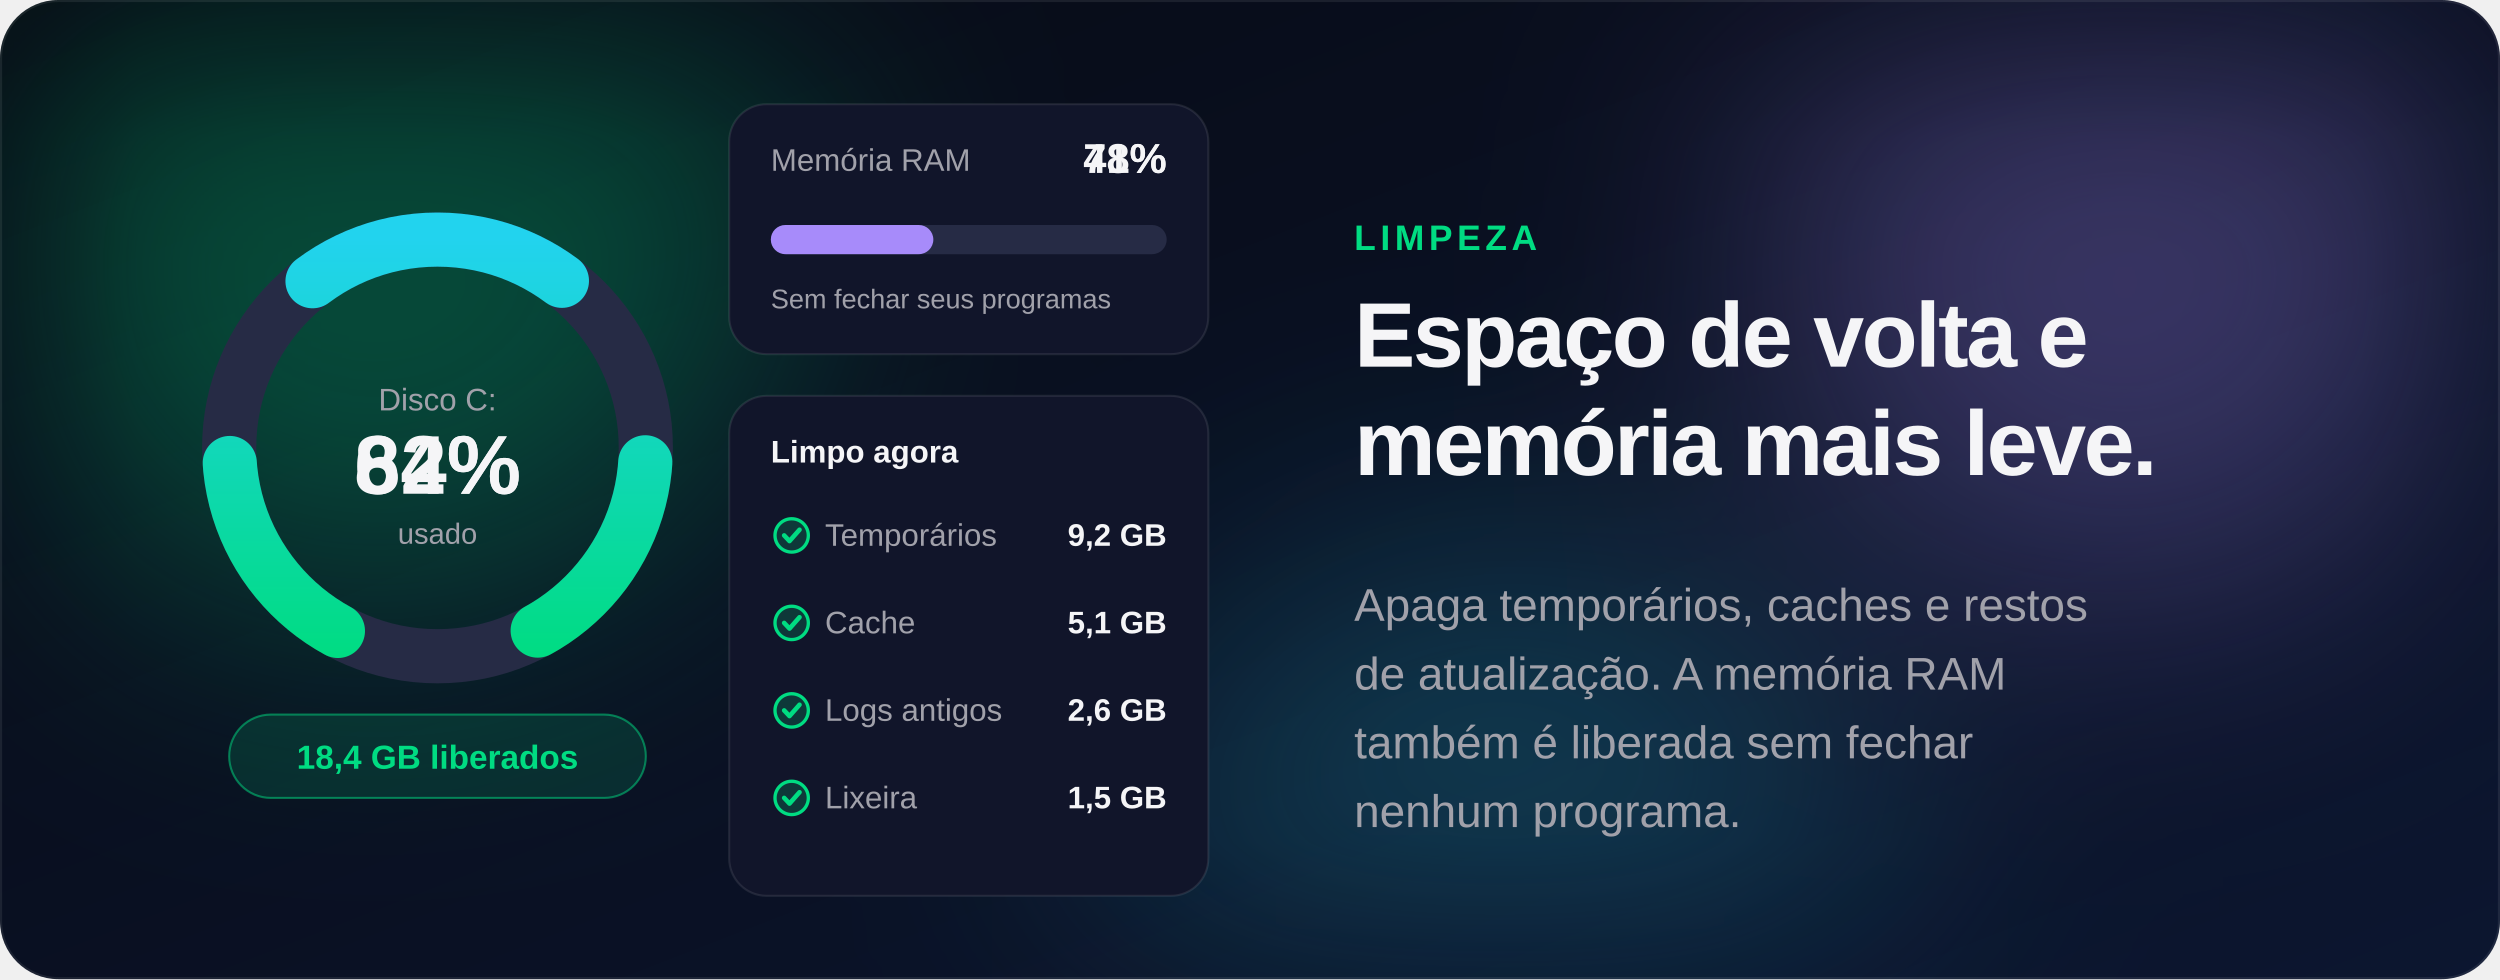
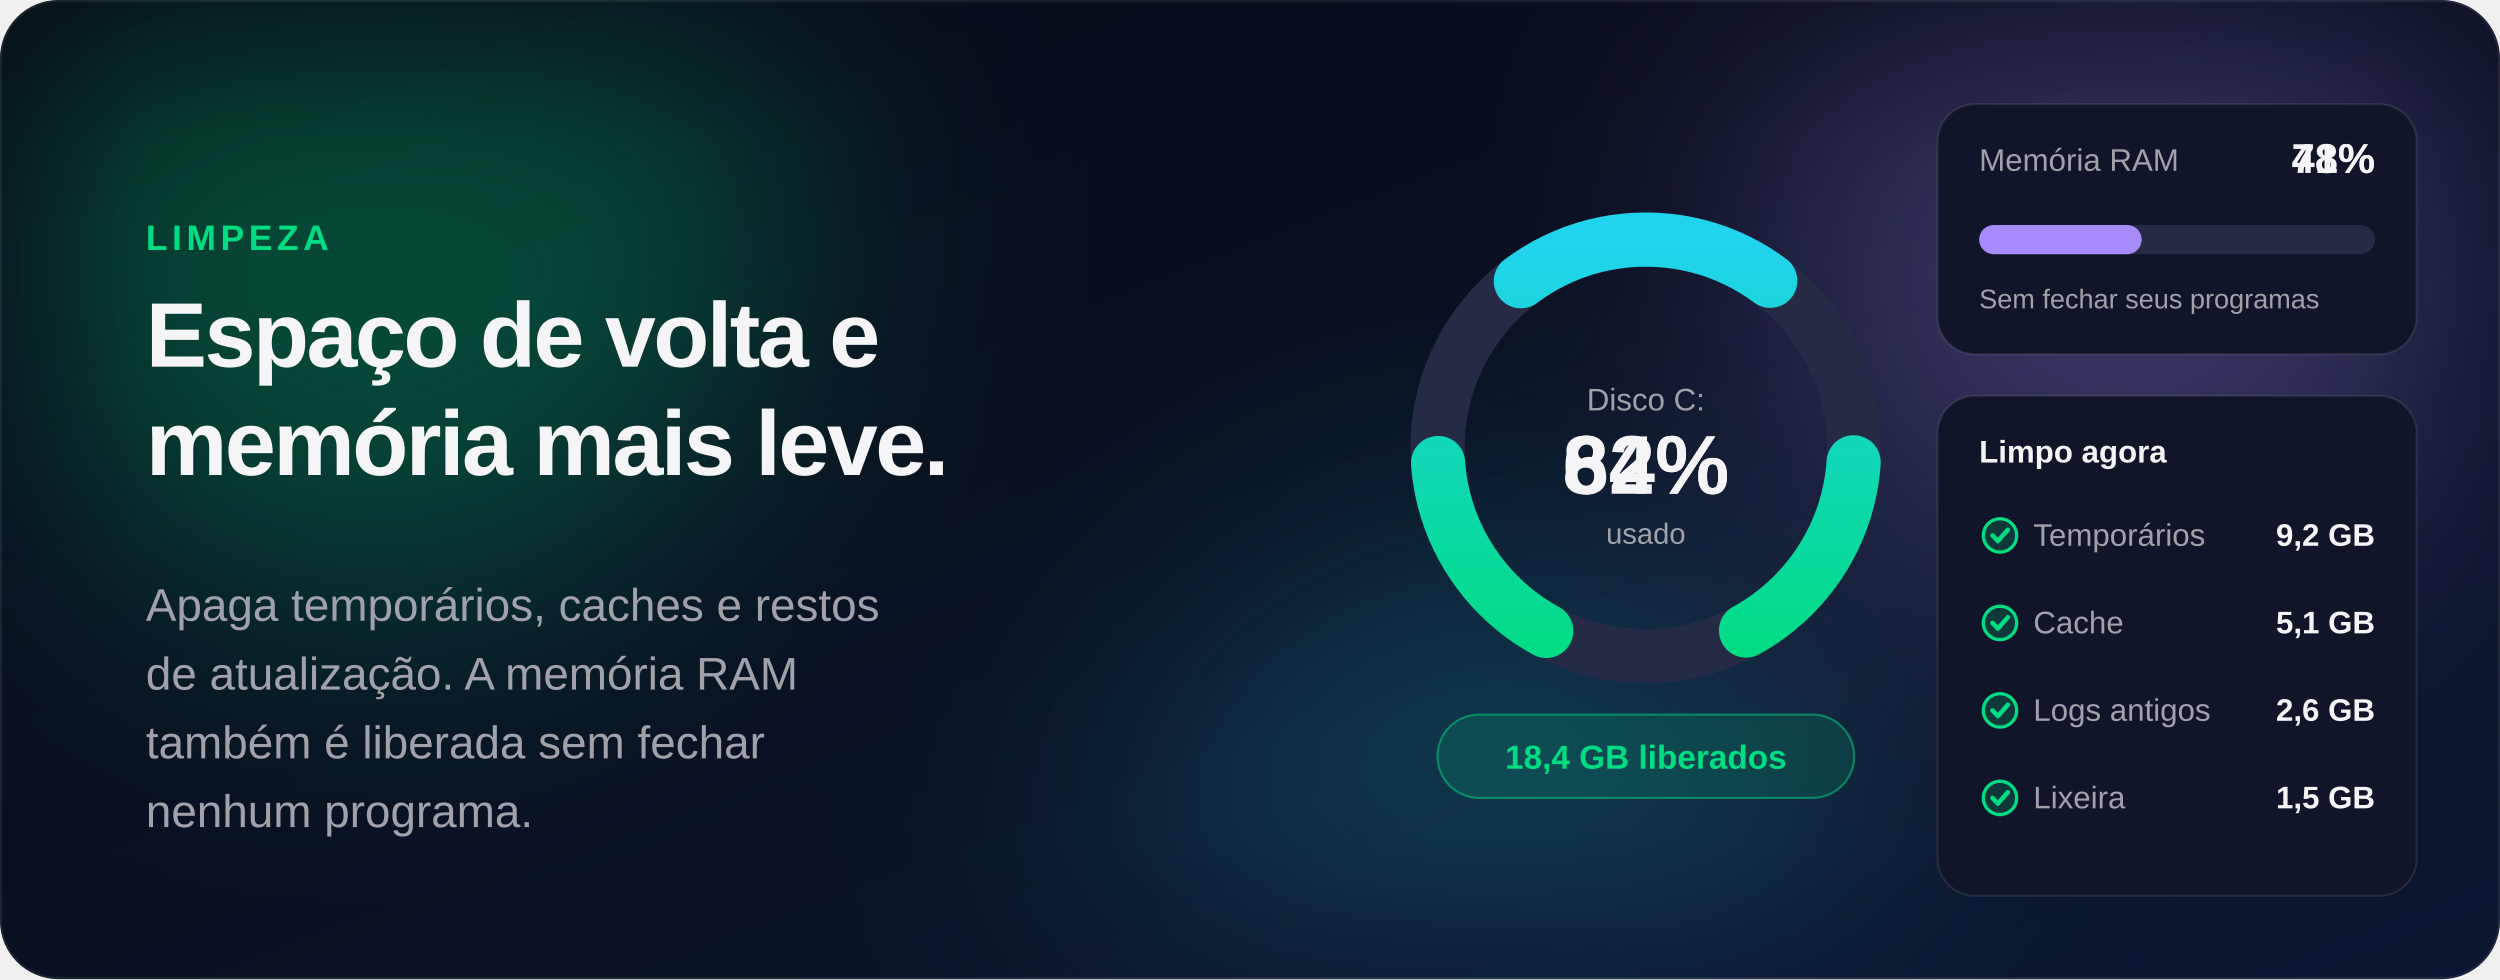
<svg xmlns="http://www.w3.org/2000/svg" width="1200" height="470" viewBox="0 0 1200 470">
  <style>
    text { font-family: 'Segoe UI Variable Display','Segoe UI',-apple-system,BlinkMacSystemFont,'Helvetica Neue',Arial,sans-serif; }
    .a { transform-box: fill-box; transform-origin: center; }
    @keyframes deriva1 { 50% { transform: translate(60px, -30px) scale(1.12); } }
    @keyframes deriva2 { 50% { transform: translate(-70px, 40px) scale(.92); } }
    @keyframes deriva3 { 50% { transform: translate(40px, 50px) scale(1.08); } }
    .b1 { animation: deriva1 18s ease-in-out infinite; }
    .b2 { animation: deriva2 22s ease-in-out infinite; }
    .b3 { animation: deriva3 26s ease-in-out infinite; }
    
@keyframes disco { 0%, 10% { stroke-dashoffset: 18; } 24%, 90% { stroke-dashoffset: 36; } 100% { stroke-dashoffset: 18; } }
@keyframes ram { 0%, 10% { transform: scaleX(1.9); } 24%, 90% { transform: scaleX(1); } 100% { transform: scaleX(1.9); } }
@keyframes antes { 0%, 14% { opacity: 1; } 18%, 92% { opacity: 0; } 96%, 100% { opacity: 1; } }
@keyframes depois { 0%, 14% { opacity: 0; } 18%, 92% { opacity: 1; } 96%, 100% { opacity: 0; } }
@keyframes item { 0%, 16% { opacity: 0; transform: translateX(-10px); } 24%, 90% { opacity: 1; transform: none; } 96%, 100% { opacity: 0; } }
.disco { animation: disco 7s cubic-bezier(.2,.8,.2,1) infinite both; }
.ram { transform-box: fill-box; transform-origin: left center; animation: ram 7s cubic-bezier(.2,.8,.2,1) infinite both; }
.antes { animation: antes 7s linear infinite both; }
.depois { animation: depois 7s linear infinite both; }
.item { animation: item 7s cubic-bezier(.2,.8,.2,1) infinite both; }
@media (prefers-reduced-motion: reduce) { * { animation: none !important; } .antes { display: none; } }</style>
  <defs>
    <linearGradient id="f1200x470" x1="0" y1="0" x2="1" y2="1">
      <stop offset="0" stop-color="#070a14" />
      <stop offset="1" stop-color="#0c1630" />
    </linearGradient>
    <filter id="nevf1200x470" x="-50%" y="-50%" width="200%" height="200%">
      <feGaussianBlur stdDeviation="70" />
    </filter>
    <clipPath id="cf1200x470">
      <rect width="1200" height="470" rx="28" />
    </clipPath>
  </defs>
  <g clip-path="url(#cf1200x470)">
    <rect width="1200" height="470" fill="url(#f1200x470)" />
    <g filter="url(#nevf1200x470)" opacity="0.3">
      <circle class="a b1" cx="180.0" cy="94.0" r="197.4" fill="#00DC82" />
      <circle class="a b2" cx="1020.0" cy="117.5" r="169.2" fill="#a78bfa" />
      <circle class="a b3" cx="720.0" cy="446.5" r="188.0" fill="#22d3ee" opacity=".7" />
    </g>
    <rect width="1200" height="470" rx="28" fill="none" stroke="#ffffff" stroke-opacity=".08" stroke-width="2" />
  </g>
-   <text x="650" y="120" font-size="17" font-weight="700" letter-spacing="2.2" fill="#00DC82">LIMPEZA</text>
-   <text x="650" y="176" font-size="44" font-weight="700" letter-spacing="-1.2" fill="#f5f5f7">Espaço de volta e</text>
-   <text x="650" y="228" font-size="44" font-weight="700" letter-spacing="-1.2" fill="#f5f5f7">memória mais leve.</text>
-   <text x="650" y="298" font-size="22" fill="#a1a1aa">Apaga temporários, caches e restos</text>
-   <text x="650" y="331" font-size="22" fill="#a1a1aa">de atualização. A memória RAM</text>
-   <text x="650" y="364" font-size="22" fill="#a1a1aa">também é liberada sem fechar</text>
-   <text x="650" y="397" font-size="22" fill="#a1a1aa">nenhum programa.</text>
-   <circle cx="210" cy="215" r="100" fill="none" stroke="#262b45" stroke-width="26" />
-   <circle class="disco" style="animation-delay: -4.2s" cx="210" cy="215" r="100" pathLength="100" stroke-dasharray="100" stroke-dashoffset="36" transform="rotate(-90 210 215)" fill="none" stroke="url(#discog)" stroke-width="26" stroke-linecap="round" />
+   <text x="70" y="120" font-size="17" font-weight="700" letter-spacing="2.2" fill="#00DC82">LIMPEZA</text>
+   <text x="70" y="176" font-size="44" font-weight="700" letter-spacing="-1.2" fill="#f5f5f7">Espaço de volta e</text>
+   <text x="70" y="228" font-size="44" font-weight="700" letter-spacing="-1.2" fill="#f5f5f7">memória mais leve.</text>
+   <text x="70" y="298" font-size="22" fill="#a1a1aa">Apaga temporários, caches e restos</text>
+   <text x="70" y="331" font-size="22" fill="#a1a1aa">de atualização. A memória RAM</text>
+   <text x="70" y="364" font-size="22" fill="#a1a1aa">também é liberada sem fechar</text>
+   <text x="70" y="397" font-size="22" fill="#a1a1aa">nenhum programa.</text>
+   <circle cx="790" cy="215" r="100" fill="none" stroke="#262b45" stroke-width="26" />
+   <circle class="disco" style="animation-delay: -4.2s" cx="790" cy="215" r="100" pathLength="100" stroke-dasharray="100" stroke-dashoffset="36" transform="rotate(-90 790 215)" fill="none" stroke="url(#discog)" stroke-width="26" stroke-linecap="round" />
  <defs>
    <linearGradient id="discog" x1="0" x2="1">
      <stop offset="0" stop-color="#00DC82" />
      <stop offset="1" stop-color="#22d3ee" />
    </linearGradient>
  </defs>
-   <text x="210" y="197" text-anchor="middle" font-size="15" fill="#a1a1aa">Disco C:</text>
-   <text class="antes" style="animation-delay: -4.2s" x="210" y="237" text-anchor="middle" font-size="40" font-weight="700" fill="#f5f5f7">82%</text>
-   <text class="depois" style="animation-delay: -4.2s" x="210" y="237" text-anchor="middle" font-size="40" font-weight="700" fill="#f5f5f7">64%</text>
-   <text x="210" y="261" text-anchor="middle" font-size="14" fill="#a1a1aa">usado</text>
+   <text x="790" y="197" text-anchor="middle" font-size="15" fill="#a1a1aa">Disco C:</text>
+   <text class="antes" style="animation-delay: -4.2s" x="790" y="237" text-anchor="middle" font-size="40" font-weight="700" fill="#f5f5f7">82%</text>
+   <text class="depois" style="animation-delay: -4.2s" x="790" y="237" text-anchor="middle" font-size="40" font-weight="700" fill="#f5f5f7">64%</text>
+   <text x="790" y="261" text-anchor="middle" font-size="14" fill="#a1a1aa">usado</text>
  <g class="depois" style="animation-delay: -4.2s">
-     <rect x="110" y="343" width="200" height="40" rx="20" fill="#00DC82" fill-opacity=".14" stroke="#00DC82" stroke-opacity=".5" />
-     <text x="210" y="369" text-anchor="middle" font-size="16" font-weight="600" fill="#00DC82">18,4 GB liberados</text>
+     <rect x="690" y="343" width="200" height="40" rx="20" fill="#00DC82" fill-opacity=".14" stroke="#00DC82" stroke-opacity=".5" />
+     <text x="790" y="369" text-anchor="middle" font-size="16" font-weight="600" fill="#00DC82">18,4 GB liberados</text>
  </g>
-   <rect x="350" y="50" width="230" height="120" rx="18" fill="#11152a" stroke="#ffffff" stroke-opacity=".09" />
-   <text x="370" y="82" font-size="15" fill="#a1a1aa">Memória RAM</text>
-   <text class="antes" style="animation-delay: -4.2s" x="560" y="83" text-anchor="end" font-size="20" font-weight="700" fill="#f5f5f7">78%</text>
-   <text class="depois" style="animation-delay: -4.2s" x="560" y="83" text-anchor="end" font-size="20" font-weight="700" fill="#f5f5f7">41%</text>
-   <rect x="370" y="108" width="190" height="14" rx="7" fill="#262b45" />
-   <rect class="ram" style="animation-delay: -4.2s" x="370" y="108" width="78" height="14" rx="7" fill="#a78bfa" />
-   <text x="370" y="148" font-size="13" fill="#a1a1aa">Sem fechar seus programas</text>
-   <rect x="350" y="190" width="230" height="240" rx="18" fill="#11152a" stroke="#ffffff" stroke-opacity=".09" />
-   <text x="370" y="222" font-size="15" font-weight="600" fill="#f5f5f7">Limpo agora</text>
+   <rect x="930" y="50" width="230" height="120" rx="18" fill="#11152a" stroke="#ffffff" stroke-opacity=".09" />
+   <text x="950" y="82" font-size="15" fill="#a1a1aa">Memória RAM</text>
+   <text class="antes" style="animation-delay: -4.2s" x="1140" y="83" text-anchor="end" font-size="20" font-weight="700" fill="#f5f5f7">78%</text>
+   <text class="depois" style="animation-delay: -4.2s" x="1140" y="83" text-anchor="end" font-size="20" font-weight="700" fill="#f5f5f7">41%</text>
+   <rect x="950" y="108" width="190" height="14" rx="7" fill="#262b45" />
+   <rect class="ram" style="animation-delay: -4.2s" x="950" y="108" width="78" height="14" rx="7" fill="#a78bfa" />
+   <text x="950" y="148" font-size="13" fill="#a1a1aa">Sem fechar seus programas</text>
+   <rect x="930" y="190" width="230" height="240" rx="18" fill="#11152a" stroke="#ffffff" stroke-opacity=".09" />
+   <text x="950" y="222" font-size="15" font-weight="600" fill="#f5f5f7">Limpo agora</text>
  <g class="item" style="animation-delay: -4.20s">
-     <circle cx="380" cy="257" r="8" fill="#00DC82" fill-opacity=".18" stroke="#00DC82" stroke-width="1.6" />
-     <path d="M376.4 257 l2.56 2.72 l4.8 -5.44" fill="none" stroke="#00DC82" stroke-width="2.2" stroke-linecap="round" stroke-linejoin="round" />
-     <text x="396" y="262" font-size="15" fill="#a1a1aa">Temporários</text>
-     <text x="560" y="262" text-anchor="end" font-size="15" font-weight="600" fill="#f5f5f7">9,2 GB</text>
+     <circle cx="960" cy="257" r="8" fill="#00DC82" fill-opacity=".18" stroke="#00DC82" stroke-width="1.6" />
+     <path d="M956.4 257 l2.56 2.72 l4.8 -5.44" fill="none" stroke="#00DC82" stroke-width="2.2" stroke-linecap="round" stroke-linejoin="round" />
+     <text x="976" y="262" font-size="15" fill="#a1a1aa">Temporários</text>
+     <text x="1140" y="262" text-anchor="end" font-size="15" font-weight="600" fill="#f5f5f7">9,2 GB</text>
  </g>
  <g class="item" style="animation-delay: -3.85s">
-     <circle cx="380" cy="299" r="8" fill="#00DC82" fill-opacity=".18" stroke="#00DC82" stroke-width="1.6" />
-     <path d="M376.4 299 l2.56 2.72 l4.8 -5.44" fill="none" stroke="#00DC82" stroke-width="2.2" stroke-linecap="round" stroke-linejoin="round" />
-     <text x="396" y="304" font-size="15" fill="#a1a1aa">Cache</text>
-     <text x="560" y="304" text-anchor="end" font-size="15" font-weight="600" fill="#f5f5f7">5,1 GB</text>
+     <circle cx="960" cy="299" r="8" fill="#00DC82" fill-opacity=".18" stroke="#00DC82" stroke-width="1.6" />
+     <path d="M956.4 299 l2.56 2.72 l4.8 -5.44" fill="none" stroke="#00DC82" stroke-width="2.2" stroke-linecap="round" stroke-linejoin="round" />
+     <text x="976" y="304" font-size="15" fill="#a1a1aa">Cache</text>
+     <text x="1140" y="304" text-anchor="end" font-size="15" font-weight="600" fill="#f5f5f7">5,1 GB</text>
  </g>
  <g class="item" style="animation-delay: -3.50s">
-     <circle cx="380" cy="341" r="8" fill="#00DC82" fill-opacity=".18" stroke="#00DC82" stroke-width="1.6" />
-     <path d="M376.4 341 l2.56 2.72 l4.8 -5.44" fill="none" stroke="#00DC82" stroke-width="2.2" stroke-linecap="round" stroke-linejoin="round" />
-     <text x="396" y="346" font-size="15" fill="#a1a1aa">Logs antigos</text>
-     <text x="560" y="346" text-anchor="end" font-size="15" font-weight="600" fill="#f5f5f7">2,6 GB</text>
+     <circle cx="960" cy="341" r="8" fill="#00DC82" fill-opacity=".18" stroke="#00DC82" stroke-width="1.6" />
+     <path d="M956.4 341 l2.56 2.72 l4.8 -5.44" fill="none" stroke="#00DC82" stroke-width="2.2" stroke-linecap="round" stroke-linejoin="round" />
+     <text x="976" y="346" font-size="15" fill="#a1a1aa">Logs antigos</text>
+     <text x="1140" y="346" text-anchor="end" font-size="15" font-weight="600" fill="#f5f5f7">2,6 GB</text>
  </g>
  <g class="item" style="animation-delay: -3.15s">
-     <circle cx="380" cy="383" r="8" fill="#00DC82" fill-opacity=".18" stroke="#00DC82" stroke-width="1.6" />
-     <path d="M376.4 383 l2.56 2.72 l4.8 -5.44" fill="none" stroke="#00DC82" stroke-width="2.2" stroke-linecap="round" stroke-linejoin="round" />
-     <text x="396" y="388" font-size="15" fill="#a1a1aa">Lixeira</text>
-     <text x="560" y="388" text-anchor="end" font-size="15" font-weight="600" fill="#f5f5f7">1,5 GB</text>
+     <circle cx="960" cy="383" r="8" fill="#00DC82" fill-opacity=".18" stroke="#00DC82" stroke-width="1.6" />
+     <path d="M956.4 383 l2.56 2.72 l4.8 -5.44" fill="none" stroke="#00DC82" stroke-width="2.2" stroke-linecap="round" stroke-linejoin="round" />
+     <text x="976" y="388" font-size="15" fill="#a1a1aa">Lixeira</text>
+     <text x="1140" y="388" text-anchor="end" font-size="15" font-weight="600" fill="#f5f5f7">1,5 GB</text>
  </g>
</svg>
